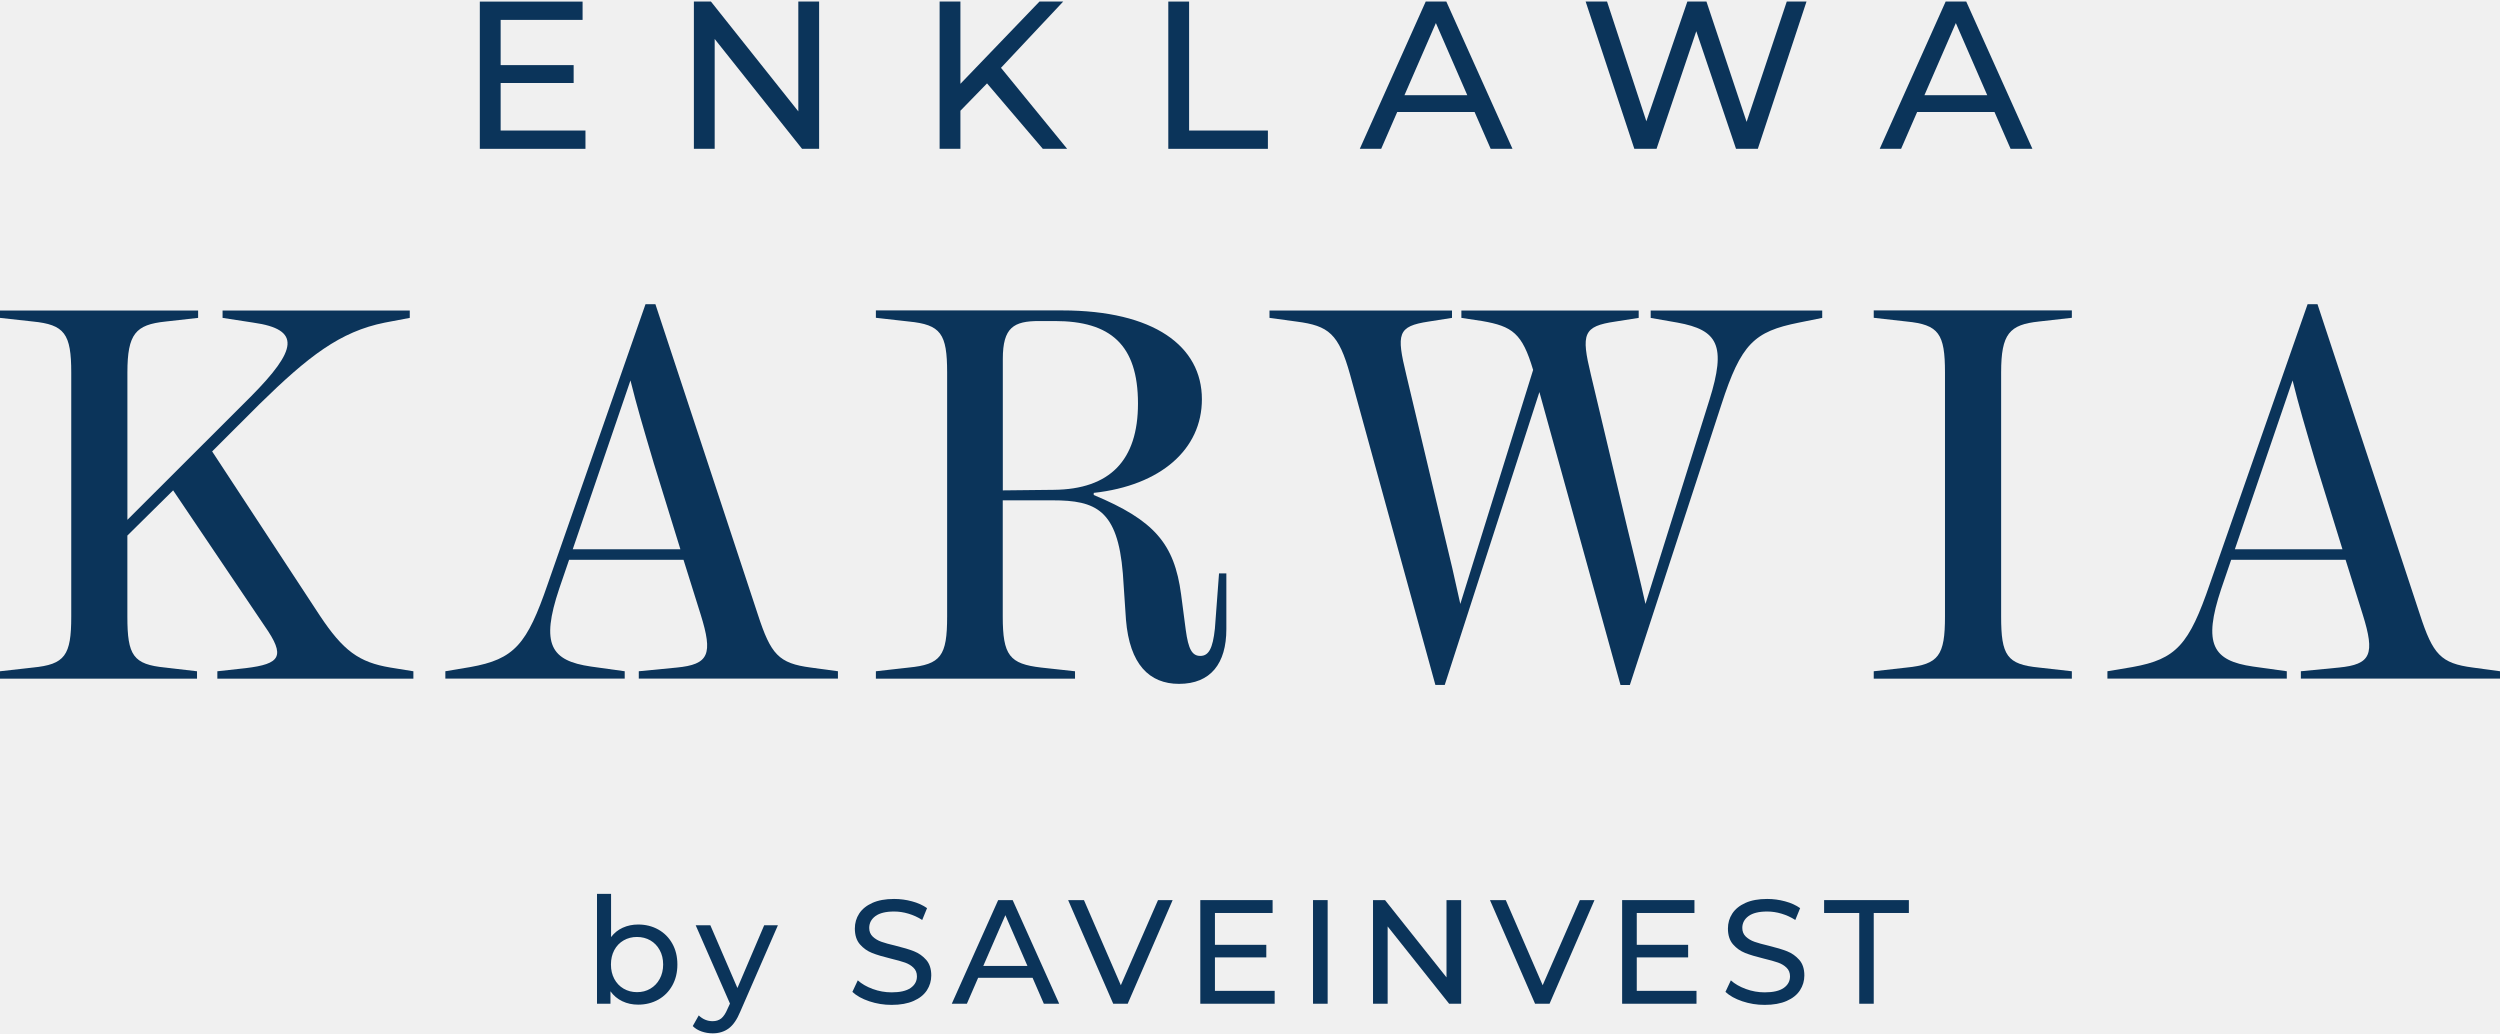
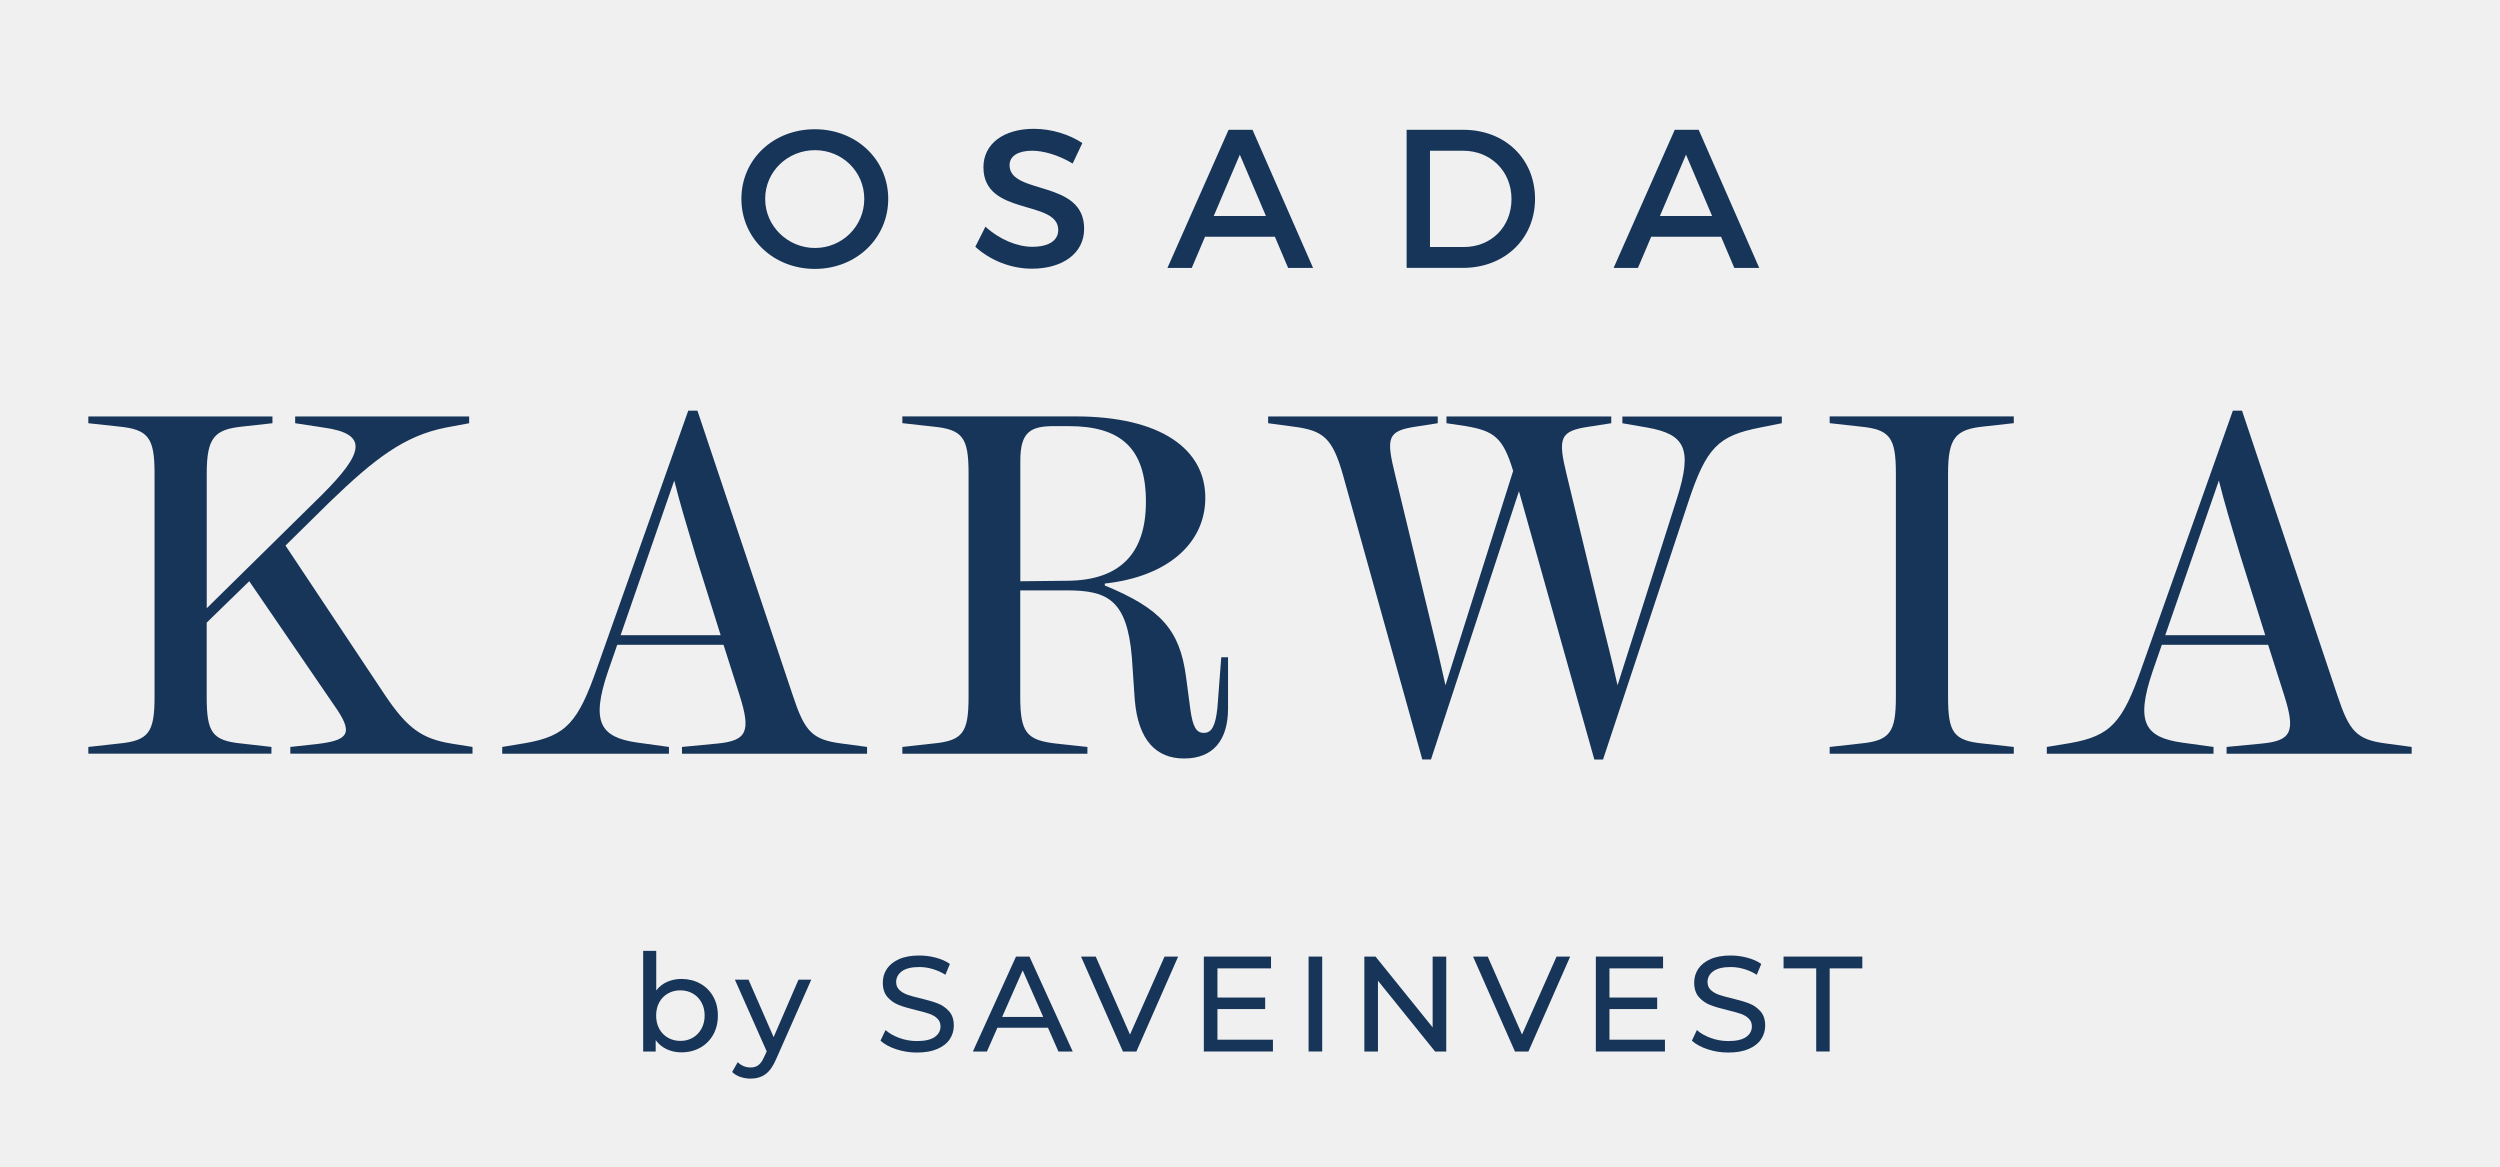
- <svg xmlns="http://www.w3.org/2000/svg" width="150" height="62" viewBox="0 0 150 62" fill="none">
-   <path d="M35.128 7.832V8.93H28.789V0.096H34.955V1.194H30.039V3.907H34.419V4.98H30.039V7.832H35.128Z" fill="#0B345A" />
-   <path d="M49.147 0.094V8.928H48.123L42.881 2.339V8.928H41.633V0.094H42.657L47.899 6.683V0.094H49.147Z" fill="#0B345A" />
-   <path d="M59.222 5.003L57.625 6.644V8.928H56.377V0.094H57.625V5.029L62.367 0.094H63.791L60.059 4.069L64.028 8.928H62.568L59.222 5.003Z" fill="#0B345A" />
-   <path d="M70.098 0.094H71.346V7.832H76.074V8.93H70.098V0.094Z" fill="#0B345A" />
-   <path d="M88.475 6.72H83.833L82.872 8.928H81.588L85.543 0.094H86.78L90.749 8.928H89.44L88.475 6.72ZM88.037 5.712L86.153 1.383L84.268 5.712H88.037Z" fill="#0B345A" />
-   <path d="M108.39 0.094L105.47 8.928H104.161L101.777 1.873L99.393 8.928H98.059L95.139 0.094H96.423L98.782 7.276L101.241 0.094H102.388L104.797 7.313L107.206 0.094H108.39Z" fill="#0B345A" />
-   <path d="M119.67 6.72H115.028L114.067 8.928H112.783L116.739 0.094H117.975L121.944 8.928H120.635L119.67 6.72ZM119.234 5.712L117.35 1.383L115.466 5.712H119.234Z" fill="#0B345A" />
-   <path d="M24.803 40.276V40.719H13.041V40.276L14.757 40.087C16.817 39.835 17.159 39.392 15.879 37.563L10.388 29.421L7.642 32.134V36.993C7.642 39.328 7.984 39.865 9.918 40.054L11.821 40.276V40.719H0V40.276L1.966 40.054C3.901 39.865 4.275 39.328 4.275 36.993V22.351C4.275 20.017 3.869 19.479 1.966 19.29L0 19.073V18.63H11.887V19.073L9.921 19.294C8.141 19.483 7.644 20.021 7.644 22.356V31.19L15.069 23.775C17.816 20.997 18.096 19.767 15.195 19.357L13.354 19.073V18.63H24.586V19.073L23.088 19.357C20.405 19.894 18.503 21.375 15.569 24.248L12.729 27.086L19.187 36.931C20.592 39.044 21.527 39.738 23.43 40.054L24.803 40.276Z" fill="#0B345A" />
-   <path d="M50.276 40.275V40.718H38.327V40.275L40.604 40.054C42.538 39.865 42.787 39.265 42.039 36.868L41.01 33.587H34.146L33.553 35.322C32.43 38.667 33.053 39.645 35.455 39.992L37.483 40.275V40.718H26.721V40.275L28.217 40.024C30.868 39.551 31.618 38.667 32.866 35.038L38.731 18.251H39.324L45.47 36.868C46.25 39.265 46.717 39.802 48.652 40.054L50.276 40.275ZM40.823 32.955L39.233 27.812C38.578 25.604 38.204 24.342 37.828 22.826L34.365 32.955H40.823Z" fill="#0B345A" />
-   <path d="M73.581 34.406V37.752C73.581 39.803 72.645 41.032 70.74 41.032C68.963 41.032 67.777 39.865 67.558 37.184L67.371 34.406C67.059 30.588 65.749 30.02 63.16 30.02H60.165V36.992C60.165 39.327 60.571 39.833 62.474 40.054L64.501 40.276V40.719H52.553V40.276L54.519 40.054C56.453 39.865 56.828 39.36 56.828 36.992V22.351C56.828 20.016 56.453 19.479 54.519 19.29L52.553 19.068V18.625H63.721C69.244 18.625 72.114 20.771 72.114 23.957C72.114 26.954 69.65 29.132 65.624 29.573V29.7C69.242 31.213 70.46 32.602 70.866 35.664L71.147 37.809C71.302 38.944 71.521 39.355 72.02 39.355C72.52 39.355 72.768 38.912 72.894 37.715L73.142 34.402H73.581V34.406ZM63.224 29.39C66.593 29.358 68.279 27.623 68.279 24.215C68.279 20.681 66.625 19.262 63.288 19.262H62.353C60.824 19.262 60.169 19.64 60.169 21.534V29.423L63.224 29.39Z" fill="#0B345A" />
-   <path d="M109.333 18.63V19.073L107.931 19.357C105.248 19.894 104.468 20.619 103.282 24.28L97.791 41.1H97.23L92.364 23.523L86.684 41.097H86.123L81.006 22.481C80.319 20.019 79.726 19.546 77.792 19.294L76.17 19.073V18.63H87.12V19.073L85.717 19.294C83.844 19.578 83.782 20.021 84.375 22.481L86.558 31.663C87.026 33.587 87.277 34.66 87.619 36.238L91.987 22.197C91.333 19.989 90.74 19.578 88.931 19.262L87.683 19.073V18.63H98.322V19.073L96.919 19.294C94.985 19.578 94.859 20.021 95.453 22.481L97.636 31.663C98.103 33.587 98.384 34.693 98.728 36.238L102.565 23.996C103.594 20.716 103.065 19.8 100.663 19.359L99.041 19.075V18.632H109.333V18.63Z" fill="#0B345A" />
-   <path d="M112.424 40.276L114.39 40.054C116.325 39.865 116.699 39.327 116.699 36.993V22.351C116.699 20.016 116.325 19.479 114.39 19.29L112.424 19.068V18.625H124.311V19.068L122.345 19.29C120.565 19.479 120.068 20.016 120.068 22.351V36.993C120.068 39.327 120.41 39.865 122.345 40.054L124.311 40.276V40.719H112.424V40.276Z" fill="#0B345A" />
-   <path d="M150.001 40.275V40.718H138.052V40.275L140.328 40.054C142.263 39.865 142.512 39.265 141.763 36.868L140.735 33.587H133.87L133.277 35.322C132.155 38.667 132.778 39.645 135.18 39.992L137.208 40.275V40.718H126.445V40.275L127.942 40.024C130.592 39.551 131.343 38.667 132.591 35.038L138.456 18.251H139.049L145.194 36.868C145.974 39.265 146.442 39.802 148.376 40.054L150.001 40.275ZM140.547 32.955L138.957 27.812C138.303 25.604 137.929 24.342 137.555 22.826L134.092 32.955H140.547Z" fill="#0B345A" />
-   <path d="M39.5 55.773C39.858 55.974 40.136 56.255 40.339 56.617C40.542 56.98 40.643 57.397 40.643 57.87C40.643 58.343 40.542 58.763 40.339 59.128C40.136 59.492 39.858 59.774 39.5 59.977C39.142 60.177 38.738 60.279 38.288 60.279C37.944 60.279 37.627 60.212 37.34 60.074C37.052 59.937 36.815 59.739 36.628 59.478V60.224H35.82V53.632H36.664V56.225C36.851 55.976 37.086 55.789 37.367 55.662C37.648 55.535 37.956 55.471 38.288 55.471C38.738 55.471 39.142 55.572 39.5 55.773ZM39.021 59.321C39.258 59.183 39.445 58.987 39.582 58.735C39.719 58.484 39.789 58.196 39.789 57.87C39.789 57.545 39.721 57.256 39.582 57.005C39.445 56.754 39.258 56.56 39.021 56.423C38.783 56.287 38.517 56.218 38.218 56.218C37.926 56.218 37.659 56.285 37.419 56.423C37.18 56.56 36.993 56.754 36.858 57.005C36.724 57.256 36.657 57.545 36.657 57.87C36.657 58.196 36.724 58.484 36.858 58.735C36.993 58.987 37.18 59.183 37.419 59.321C37.659 59.46 37.926 59.529 38.218 59.529C38.517 59.531 38.783 59.462 39.021 59.321Z" fill="#0B345A" />
-   <path d="M46.674 55.517L44.418 60.694C44.22 61.174 43.987 61.511 43.72 61.707C43.453 61.903 43.134 62 42.76 62C42.532 62 42.31 61.963 42.096 61.889C41.882 61.815 41.706 61.707 41.565 61.564L41.925 60.925C42.164 61.155 42.443 61.271 42.76 61.271C42.965 61.271 43.136 61.215 43.273 61.107C43.41 60.998 43.535 60.809 43.647 60.544L43.798 60.216L41.742 55.517H42.621L44.245 59.282L45.851 55.517H46.674Z" fill="#0B345A" />
-   <path d="M52.158 60.078C51.727 59.933 51.389 59.746 51.143 59.513L51.467 58.821C51.702 59.033 52 59.206 52.368 59.34C52.733 59.474 53.109 59.541 53.497 59.541C54.005 59.541 54.386 59.453 54.637 59.278C54.888 59.102 55.016 58.872 55.016 58.581C55.016 58.369 54.947 58.196 54.808 58.062C54.672 57.928 54.5 57.826 54.3 57.755C54.099 57.683 53.812 57.605 53.444 57.515C52.981 57.402 52.609 57.291 52.324 57.178C52.041 57.065 51.797 56.892 51.594 56.659C51.394 56.426 51.291 56.11 51.291 55.713C51.291 55.381 51.377 55.083 51.551 54.816C51.724 54.55 51.984 54.336 52.338 54.176C52.689 54.017 53.125 53.937 53.647 53.937C54.01 53.937 54.368 53.985 54.719 54.08C55.071 54.174 55.372 54.31 55.623 54.488L55.333 55.199C55.075 55.032 54.799 54.908 54.507 54.82C54.215 54.733 53.928 54.691 53.647 54.691C53.15 54.691 52.776 54.783 52.527 54.965C52.279 55.148 52.153 55.385 52.153 55.676C52.153 55.888 52.224 56.061 52.363 56.195C52.504 56.329 52.678 56.433 52.885 56.507C53.093 56.581 53.376 56.659 53.732 56.742C54.195 56.855 54.567 56.968 54.847 57.079C55.128 57.19 55.37 57.363 55.573 57.593C55.776 57.824 55.876 58.136 55.876 58.526C55.876 58.851 55.789 59.148 55.614 59.418C55.438 59.688 55.171 59.901 54.815 60.057C54.459 60.214 54.019 60.293 53.499 60.293C53.036 60.295 52.589 60.221 52.158 60.078Z" fill="#0B345A" />
-   <path d="M61.955 58.669H58.688L58.013 60.224H57.107L59.89 54.006H60.76L63.552 60.224H62.63L61.955 58.669ZM61.647 57.958L60.322 54.91L58.996 57.958H61.647Z" fill="#0B345A" />
-   <path d="M70.359 54.006L67.662 60.224H66.793L64.088 54.006H65.037L67.25 59.114L69.481 54.006H70.359Z" fill="#0B345A" />
-   <path d="M76.48 59.451V60.224H72.018V54.006H76.356V54.779H72.896V56.689H75.978V57.444H72.896V59.451H76.48Z" fill="#0B345A" />
-   <path d="M78.781 54.006H79.659V60.224H78.781V54.006Z" fill="#0B345A" />
-   <path d="M87.669 54.006V60.224H86.948L83.259 55.586V60.224H82.381V54.006H83.102L86.79 58.643V54.006H87.669Z" fill="#0B345A" />
-   <path d="M95.669 54.006L92.973 60.224H92.104L89.398 54.006H90.347L92.56 59.114L94.791 54.006H95.669Z" fill="#0B345A" />
-   <path d="M101.79 59.451V60.224H97.328V54.006H101.667V54.779H98.206V56.689H101.288V57.444H98.206V59.451H101.79Z" fill="#0B345A" />
-   <path d="M104.542 60.078C104.111 59.933 103.774 59.746 103.527 59.513L103.851 58.821C104.086 59.033 104.385 59.206 104.752 59.34C105.117 59.474 105.494 59.541 105.882 59.541C106.39 59.541 106.771 59.453 107.022 59.278C107.273 59.102 107.401 58.872 107.401 58.581C107.401 58.369 107.332 58.196 107.193 58.062C107.056 57.928 106.885 57.826 106.684 57.755C106.484 57.683 106.196 57.605 105.829 57.515C105.366 57.402 104.994 57.291 104.709 57.178C104.426 57.065 104.182 56.892 103.979 56.659C103.778 56.426 103.676 56.11 103.676 55.713C103.676 55.381 103.762 55.083 103.936 54.816C104.109 54.55 104.369 54.336 104.723 54.176C105.074 54.017 105.51 53.937 106.032 53.937C106.395 53.937 106.753 53.985 107.104 54.08C107.456 54.174 107.757 54.31 108.008 54.488L107.718 55.199C107.46 55.032 107.184 54.908 106.892 54.82C106.6 54.733 106.313 54.691 106.032 54.691C105.535 54.691 105.161 54.783 104.912 54.965C104.663 55.148 104.538 55.385 104.538 55.676C104.538 55.888 104.609 56.061 104.748 56.195C104.889 56.329 105.063 56.433 105.27 56.507C105.478 56.581 105.761 56.659 106.116 56.742C106.58 56.855 106.951 56.968 107.232 57.079C107.513 57.19 107.754 57.363 107.957 57.593C108.16 57.824 108.261 58.136 108.261 58.526C108.261 58.851 108.174 59.148 107.998 59.418C107.823 59.688 107.556 59.901 107.2 60.057C106.844 60.214 106.404 60.293 105.884 60.293C105.418 60.295 104.971 60.221 104.542 60.078Z" fill="#0B345A" />
-   <path d="M111.555 54.779H109.447V54.006H114.532V54.779H112.424V60.224H111.555V54.779Z" fill="#0B345A" />
+ <svg xmlns="http://www.w3.org/2000/svg" width="165" height="77" viewBox="0 0 165 77" fill="none">
+   <g clip-path="url(#clip0_580_32590)">
+     <path d="M31.186 49.298V49.744H19.162V49.298L20.916 49.107C23.021 48.854 23.371 48.407 22.063 46.564L16.45 38.359L13.642 41.093V45.99C13.642 48.342 13.992 48.884 15.969 49.075L17.914 49.298V49.744H5.83V49.298L7.84 49.075C9.818 48.884 10.2 48.342 10.2 45.99V31.236C10.2 28.884 9.785 28.342 7.84 28.151L5.83 27.933V27.486H17.982V27.933L15.972 28.156C14.153 28.346 13.645 28.888 13.645 31.241V40.143L21.235 32.671C24.043 29.872 24.329 28.633 21.363 28.219L19.481 27.933V27.486H30.964V27.933L29.432 28.219C26.689 28.76 24.745 30.253 21.746 33.147L18.842 36.007L25.444 45.927C26.881 48.056 27.837 48.756 29.782 49.075L31.186 49.298Z" fill="#173559" />
+     <path d="M57.226 49.298V49.745H45.011V49.298L47.339 49.075C49.316 48.884 49.571 48.28 48.806 45.864L47.754 42.559H40.737L40.131 44.307C38.983 47.678 39.62 48.664 42.076 49.012L44.149 49.298V49.745H33.147V49.298L34.676 49.045C37.386 48.568 38.153 47.678 39.429 44.021L45.424 27.105H46.031L52.313 45.864C53.11 48.28 53.588 48.822 55.566 49.075L57.226 49.298ZM47.563 41.922L45.937 36.739C45.268 34.515 44.886 33.243 44.501 31.716L40.961 41.922H47.563Z" fill="#173559" />
+     <path d="M81.051 43.384V46.755C81.051 48.822 80.095 50.061 78.147 50.061C76.331 50.061 75.118 48.885 74.894 46.183L74.703 43.384C74.384 39.537 73.045 38.965 70.398 38.965H67.336V45.99C67.336 48.343 67.751 48.852 69.696 49.075L71.769 49.299V49.745H59.555V49.299L61.565 49.075C63.542 48.885 63.925 48.376 63.925 45.99V31.237C63.925 28.884 63.542 28.343 61.565 28.152L59.555 27.929V27.482H70.972C76.618 27.482 79.551 29.645 79.551 32.855C79.551 35.875 77.033 38.07 72.917 38.514V38.642C76.615 40.167 77.861 41.566 78.276 44.651L78.562 46.813C78.721 47.957 78.945 48.371 79.456 48.371C79.966 48.371 80.221 47.925 80.349 46.718L80.603 43.38H81.051V43.384ZM70.464 38.33C73.908 38.297 75.631 36.549 75.631 33.115C75.631 29.554 73.941 28.124 70.529 28.124H69.573C68.01 28.124 67.341 28.505 67.341 30.414V38.363L70.464 38.33Z" fill="#173559" />
+     <path d="M117.599 27.486V27.933L116.165 28.219C113.423 28.76 112.625 29.49 111.413 33.18L105.8 50.128H105.226L100.252 32.417L94.445 50.126H93.872L88.641 31.366C87.939 28.886 87.333 28.409 85.355 28.156L83.697 27.933V27.486H94.891V27.933L93.457 28.156C91.542 28.442 91.479 28.888 92.085 31.366L94.317 40.619C94.795 42.558 95.052 43.639 95.401 45.229L99.867 31.081C99.198 28.856 98.591 28.442 96.742 28.123L95.467 27.933V27.486H106.343V27.933L104.909 28.156C102.931 28.442 102.803 28.888 103.409 31.366L105.641 40.619C106.119 42.558 106.406 43.672 106.758 45.229L110.68 32.894C111.732 29.588 111.191 28.665 108.735 28.221L107.077 27.935V27.489H117.599V27.486Z" fill="#173559" />
+     <path d="M120.758 49.299L122.768 49.075C124.745 48.885 125.128 48.343 125.128 45.99V31.237C125.128 28.884 124.745 28.343 122.768 28.152L120.758 27.929V27.482H132.91V27.929L130.899 28.152C129.081 28.343 128.572 28.884 128.572 31.237V45.99C128.572 48.343 128.922 48.885 130.899 49.075L132.91 49.299V49.745H120.758V49.299Z" fill="#173559" />
+     <path d="M159.17 49.298V49.745H146.955V49.298L149.282 49.075C151.26 48.884 151.514 48.28 150.749 45.864L149.697 42.559H142.68L142.074 44.307C140.927 47.678 141.563 48.664 144.019 49.012L146.092 49.298V49.745H135.09V49.298L136.62 49.045C139.329 48.568 140.097 47.678 141.372 44.021L147.368 27.105H147.974L154.256 45.864C155.054 48.28 155.532 48.822 157.509 49.075L159.17 49.298ZM149.506 41.922L147.881 36.739C147.211 34.515 146.829 33.243 146.446 31.716L142.907 41.922H149.506Z" fill="#173559" />
+     <path d="M46.211 64.914C46.577 65.117 46.861 65.4 47.069 65.765C47.276 66.13 47.379 66.551 47.379 67.028C47.379 67.504 47.276 67.927 47.069 68.295C46.861 68.662 46.577 68.945 46.211 69.15C45.845 69.352 45.432 69.455 44.972 69.455C44.62 69.455 44.296 69.387 44.002 69.248C43.709 69.111 43.466 68.911 43.275 68.648V69.399H42.449V62.757H43.312V65.37C43.503 65.119 43.743 64.931 44.03 64.803C44.317 64.675 44.632 64.61 44.972 64.61C45.432 64.612 45.845 64.712 46.211 64.914ZM45.721 68.49C45.964 68.35 46.155 68.153 46.295 67.899C46.434 67.646 46.507 67.355 46.507 67.028C46.507 66.7 46.437 66.409 46.295 66.156C46.155 65.902 45.964 65.707 45.721 65.57C45.478 65.433 45.206 65.363 44.9 65.363C44.602 65.363 44.329 65.43 44.084 65.57C43.839 65.707 43.648 65.902 43.51 66.156C43.373 66.409 43.305 66.7 43.305 67.028C43.305 67.355 43.373 67.646 43.51 67.899C43.648 68.153 43.839 68.35 44.084 68.49C44.329 68.629 44.602 68.699 44.9 68.699C45.206 68.701 45.478 68.632 45.721 68.49Z" fill="#173559" />
+     <path d="M53.544 64.656L51.238 69.873C51.035 70.357 50.797 70.696 50.524 70.894C50.251 71.091 49.925 71.189 49.542 71.189C49.309 71.189 49.083 71.152 48.864 71.077C48.645 71.003 48.465 70.894 48.32 70.75L48.689 70.106C48.934 70.338 49.218 70.454 49.542 70.454C49.752 70.454 49.927 70.399 50.067 70.289C50.207 70.18 50.335 69.989 50.449 69.722L50.603 69.392L48.502 64.656H49.4L51.06 68.45L52.702 64.656H53.544Z" fill="#173559" />
+     <path d="M59.151 69.252C58.71 69.106 58.365 68.917 58.113 68.683L58.444 67.985C58.685 68.199 58.99 68.373 59.365 68.508C59.739 68.643 60.123 68.71 60.52 68.71C61.04 68.71 61.429 68.622 61.686 68.445C61.942 68.269 62.073 68.036 62.073 67.743C62.073 67.529 62.003 67.355 61.861 67.22C61.721 67.085 61.546 66.983 61.341 66.911C61.136 66.839 60.842 66.76 60.466 66.669C59.993 66.555 59.613 66.444 59.321 66.33C59.032 66.216 58.783 66.042 58.575 65.807C58.37 65.572 58.265 65.254 58.265 64.854C58.265 64.519 58.353 64.219 58.531 63.949C58.708 63.682 58.974 63.466 59.335 63.305C59.694 63.145 60.14 63.063 60.674 63.063C61.045 63.063 61.411 63.112 61.77 63.208C62.129 63.303 62.437 63.44 62.693 63.619L62.397 64.335C62.134 64.168 61.851 64.042 61.553 63.954C61.254 63.865 60.961 63.824 60.674 63.824C60.165 63.824 59.783 63.917 59.529 64.1C59.275 64.284 59.146 64.523 59.146 64.816C59.146 65.03 59.219 65.205 59.361 65.34C59.505 65.474 59.683 65.579 59.895 65.653C60.107 65.728 60.396 65.807 60.76 65.891C61.233 66.004 61.614 66.118 61.9 66.23C62.187 66.341 62.434 66.516 62.642 66.748C62.849 66.981 62.952 67.295 62.952 67.688C62.952 68.015 62.864 68.315 62.684 68.587C62.504 68.859 62.231 69.073 61.868 69.231C61.504 69.389 61.054 69.468 60.522 69.468C60.049 69.471 59.592 69.396 59.151 69.252Z" fill="#173559" />
+     <path d="M69.166 67.832H65.827L65.137 69.399H64.211L67.056 63.134H67.944L70.799 69.399H69.857L69.166 67.832ZM68.852 67.116L67.497 64.045L66.142 67.116H68.852Z" fill="#173559" />
+     <path d="M77.758 63.134L75.002 69.399H74.113L71.348 63.134H72.318L74.58 68.281L76.86 63.134H77.758Z" fill="#173559" />
+     <path d="M84.014 68.62V69.399H79.453V63.134H83.888V63.913H80.351V65.838H83.501V66.598H80.351V68.62H84.014Z" fill="#173559" />
+     <path d="M86.367 63.134H87.265V69.399H86.367V63.134Z" fill="#173559" />
+     <path d="M95.452 63.134V69.399H94.715L90.945 64.726V69.399H90.047V63.134H90.784L94.555 67.807V63.134H95.452Z" fill="#173559" />
+     <path d="M103.631 63.134L100.875 69.399H99.986L97.221 63.134H98.191L100.453 68.281L102.733 63.134H103.631Z" fill="#173559" />
+     <path d="M109.887 68.62V69.399H105.326V63.134H109.762V63.913H106.224V65.838H109.374V66.598H106.224V68.62H109.887Z" fill="#173559" />
+     <path d="M112.702 69.252C112.261 69.106 111.916 68.917 111.664 68.683L111.995 67.985C112.235 68.199 112.541 68.373 112.916 68.508C113.289 68.643 113.674 68.71 114.071 68.71C114.591 68.71 114.98 68.622 115.237 68.445C115.493 68.269 115.624 68.036 115.624 67.743C115.624 67.529 115.554 67.355 115.411 67.22C115.272 67.085 115.097 66.983 114.891 66.911C114.686 66.839 114.392 66.76 114.017 66.669C113.544 66.555 113.164 66.444 112.872 66.33C112.583 66.216 112.333 66.042 112.126 65.807C111.921 65.572 111.816 65.254 111.816 64.854C111.816 64.519 111.904 64.219 112.081 63.949C112.259 63.682 112.525 63.466 112.886 63.305C113.245 63.145 113.691 63.063 114.225 63.063C114.595 63.063 114.961 63.112 115.321 63.208C115.68 63.303 115.987 63.44 116.244 63.619L115.948 64.335C115.684 64.168 115.402 64.042 115.104 63.954C114.805 63.865 114.511 63.824 114.225 63.824C113.716 63.824 113.334 63.917 113.08 64.1C112.825 64.284 112.697 64.523 112.697 64.816C112.697 65.03 112.769 65.205 112.912 65.34C113.056 65.474 113.233 65.579 113.446 65.653C113.658 65.728 113.947 65.807 114.311 65.891C114.784 66.004 115.164 66.118 115.451 66.23C115.738 66.341 115.985 66.516 116.193 66.748C116.4 66.981 116.503 67.295 116.503 67.688C116.503 68.015 116.414 68.315 116.235 68.587C116.055 68.859 115.782 69.073 115.418 69.231C115.055 69.389 114.605 69.468 114.073 69.468C113.597 69.471 113.14 69.396 112.702 69.252Z" fill="#173559" />
+     <path d="M119.87 63.913H117.715V63.134H122.913V63.913H120.758V69.399H119.87V63.913Z" fill="#173559" />
+     <path d="M58.623 13.126C58.623 15.73 56.508 17.748 53.777 17.748C51.049 17.748 48.932 15.73 48.932 13.126C48.932 10.509 51.047 8.53 53.777 8.53C56.508 8.53 58.623 10.52 58.623 13.126ZM50.501 13.126C50.501 14.935 52.003 16.367 53.791 16.367C55.58 16.367 57.042 14.935 57.042 13.126C57.042 11.318 55.58 9.911 53.791 9.911C51.989 9.909 50.501 11.315 50.501 13.126Z" fill="#173559" />
+     <path d="M71.435 9.441L70.796 10.794C69.802 10.194 68.811 9.948 68.118 9.948C67.218 9.948 66.631 10.287 66.631 10.899C66.631 12.891 71.567 11.824 71.553 15.104C71.553 16.732 70.117 17.734 68.107 17.734C66.67 17.734 65.313 17.148 64.371 16.288L65.038 14.96C65.978 15.82 67.153 16.288 68.132 16.288C69.203 16.288 69.844 15.883 69.844 15.181C69.844 13.149 64.907 14.284 64.907 11.041C64.907 9.478 66.253 8.502 68.237 8.502C69.422 8.504 70.586 8.881 71.435 9.441Z" fill="#173559" />
+     <path d="M79.532 15.625L78.657 17.683H77.051L81.085 8.569H82.666L86.663 17.683H85.017L84.142 15.625H79.532ZM81.829 10.208L80.106 14.258H83.552L81.829 10.208Z" fill="#173559" />
+     <path d="M96.585 8.567C99.328 8.567 101.312 10.481 101.312 13.124C101.312 15.753 99.314 17.681 96.546 17.681H92.838V8.567H96.585ZM94.379 16.302H96.625C98.402 16.302 99.759 14.986 99.759 13.138C99.759 11.276 98.362 9.948 96.56 9.948H94.379V16.302Z" fill="#173559" />
+     <path d="M108.979 15.625L108.105 17.683H106.498L110.532 8.569H112.113L116.11 17.683H114.464L113.59 15.625H108.979ZM111.276 10.208L109.553 14.258H113L111.276 10.208Z" fill="#173559" />
+   </g>
+   <defs>
+     <clipPath id="clip0_580_32590">
+       <rect width="165" height="77" fill="white" />
+     </clipPath>
+   </defs>
</svg>
